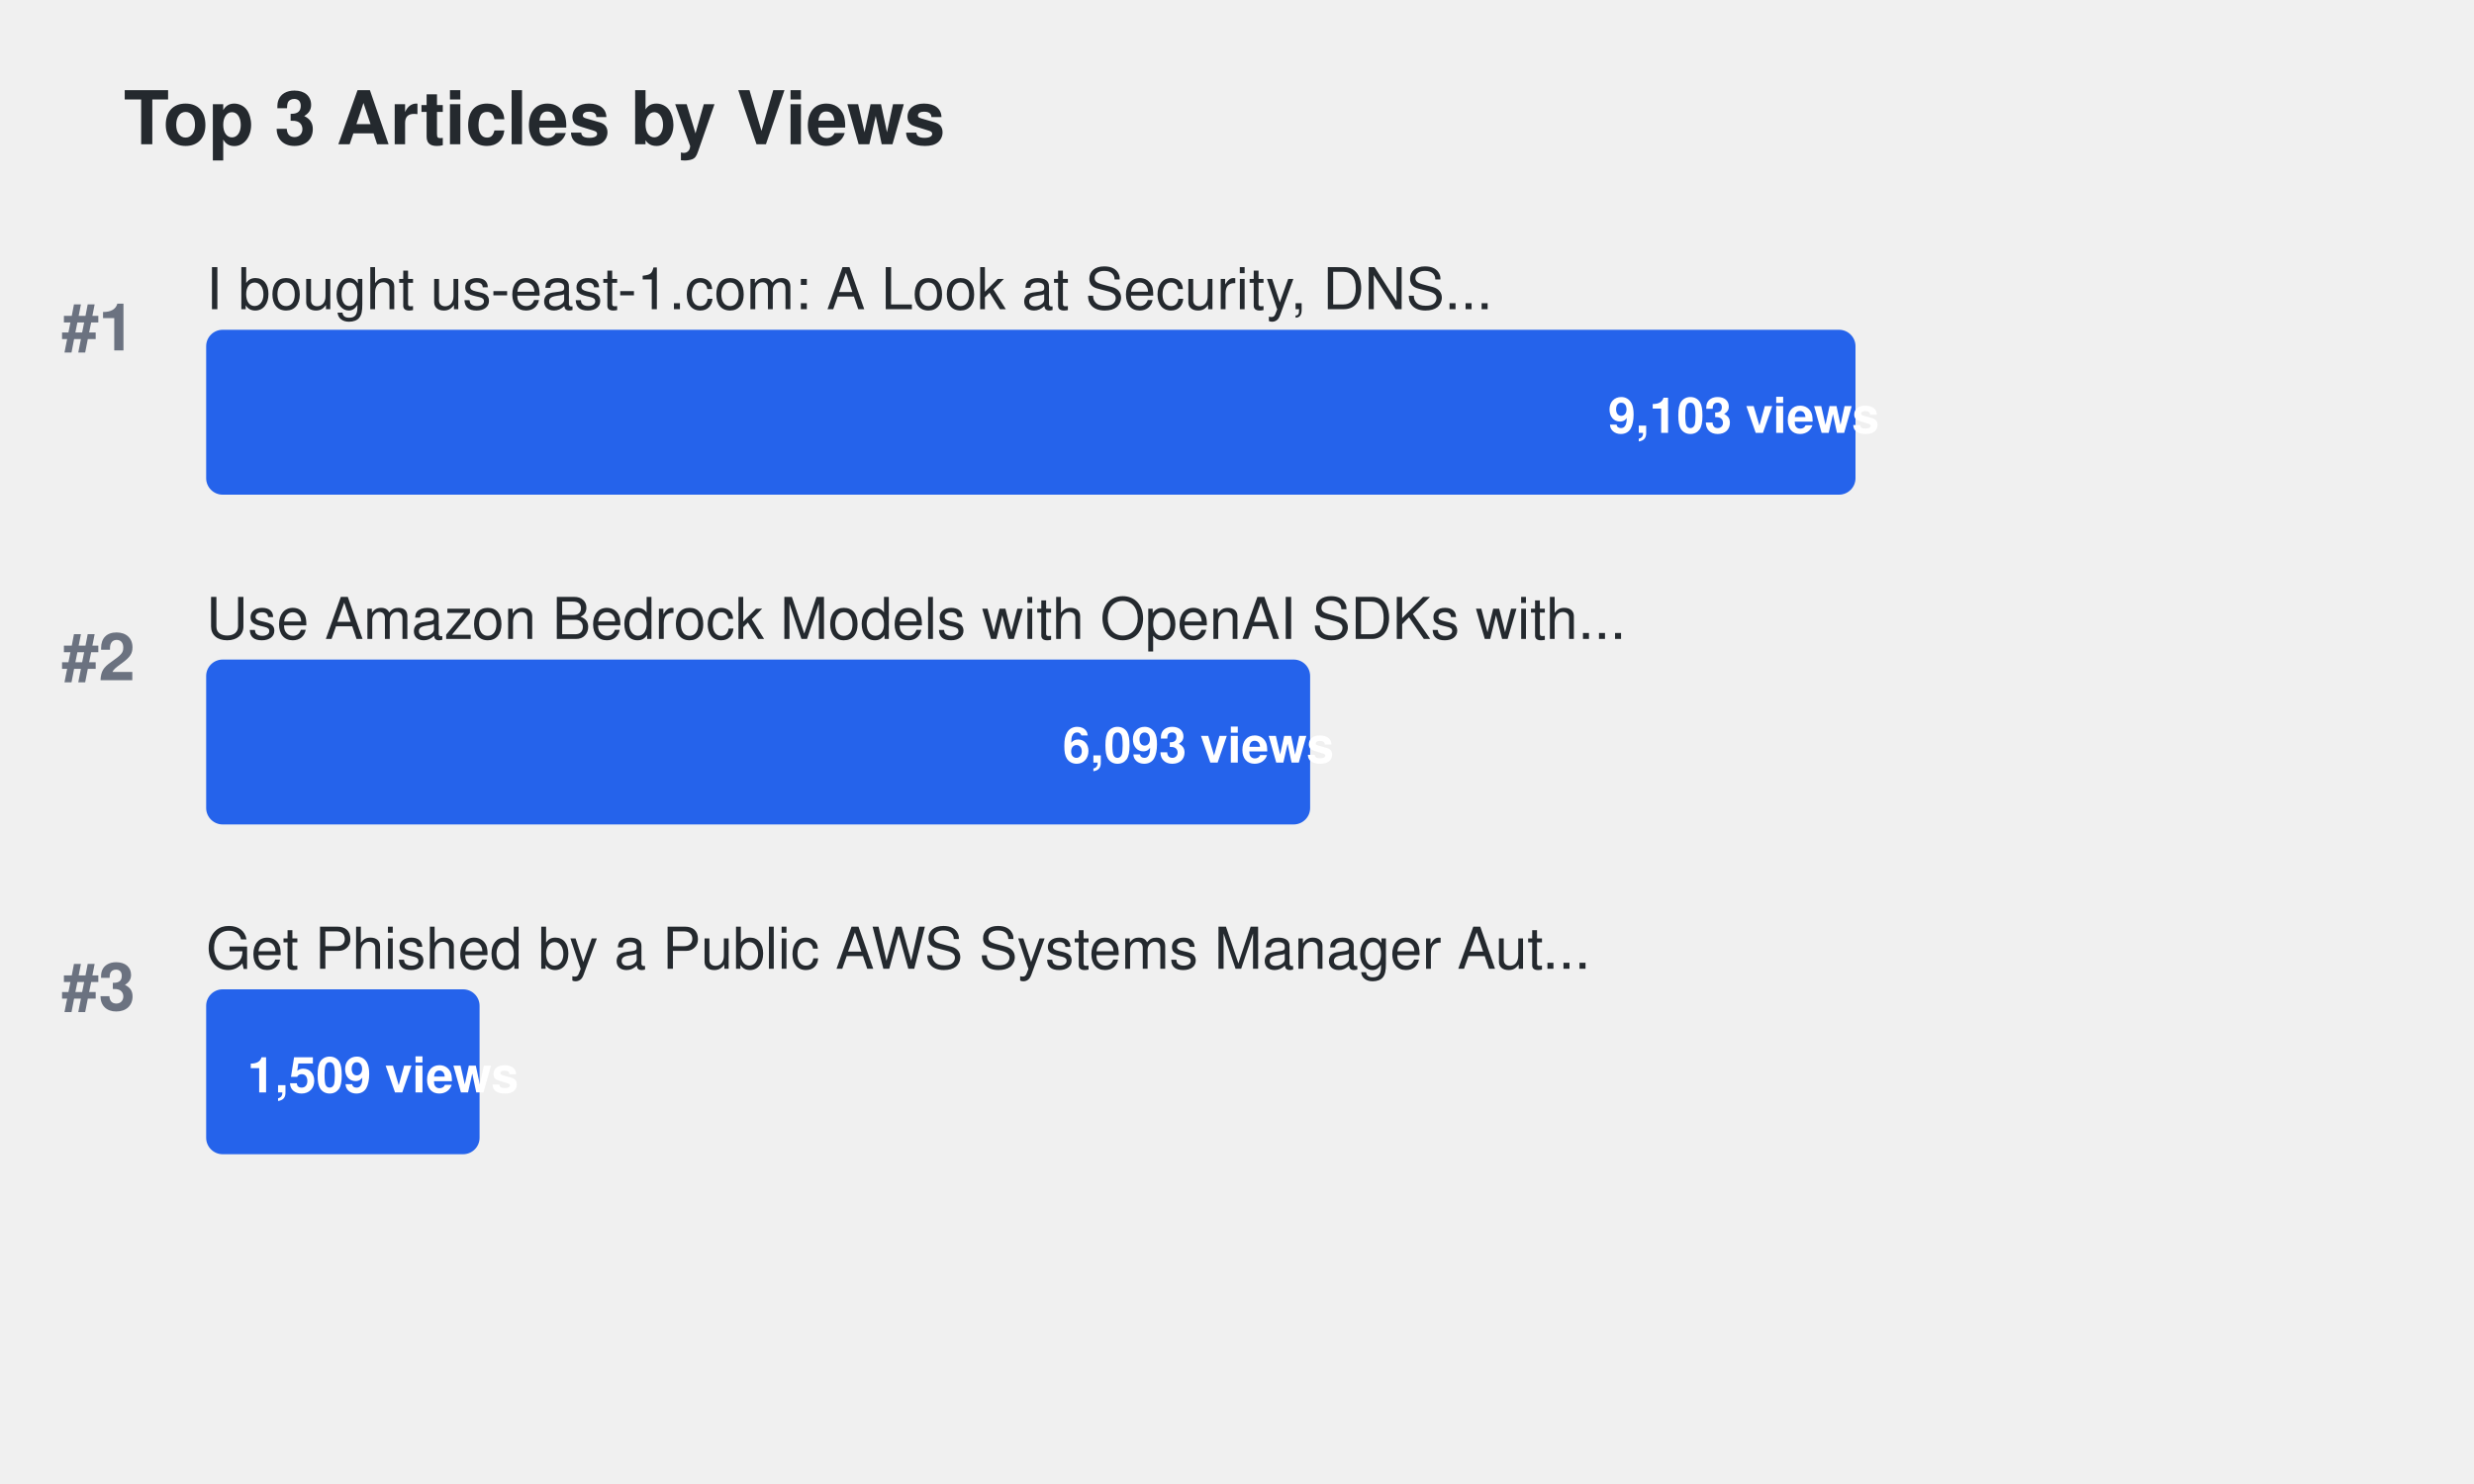
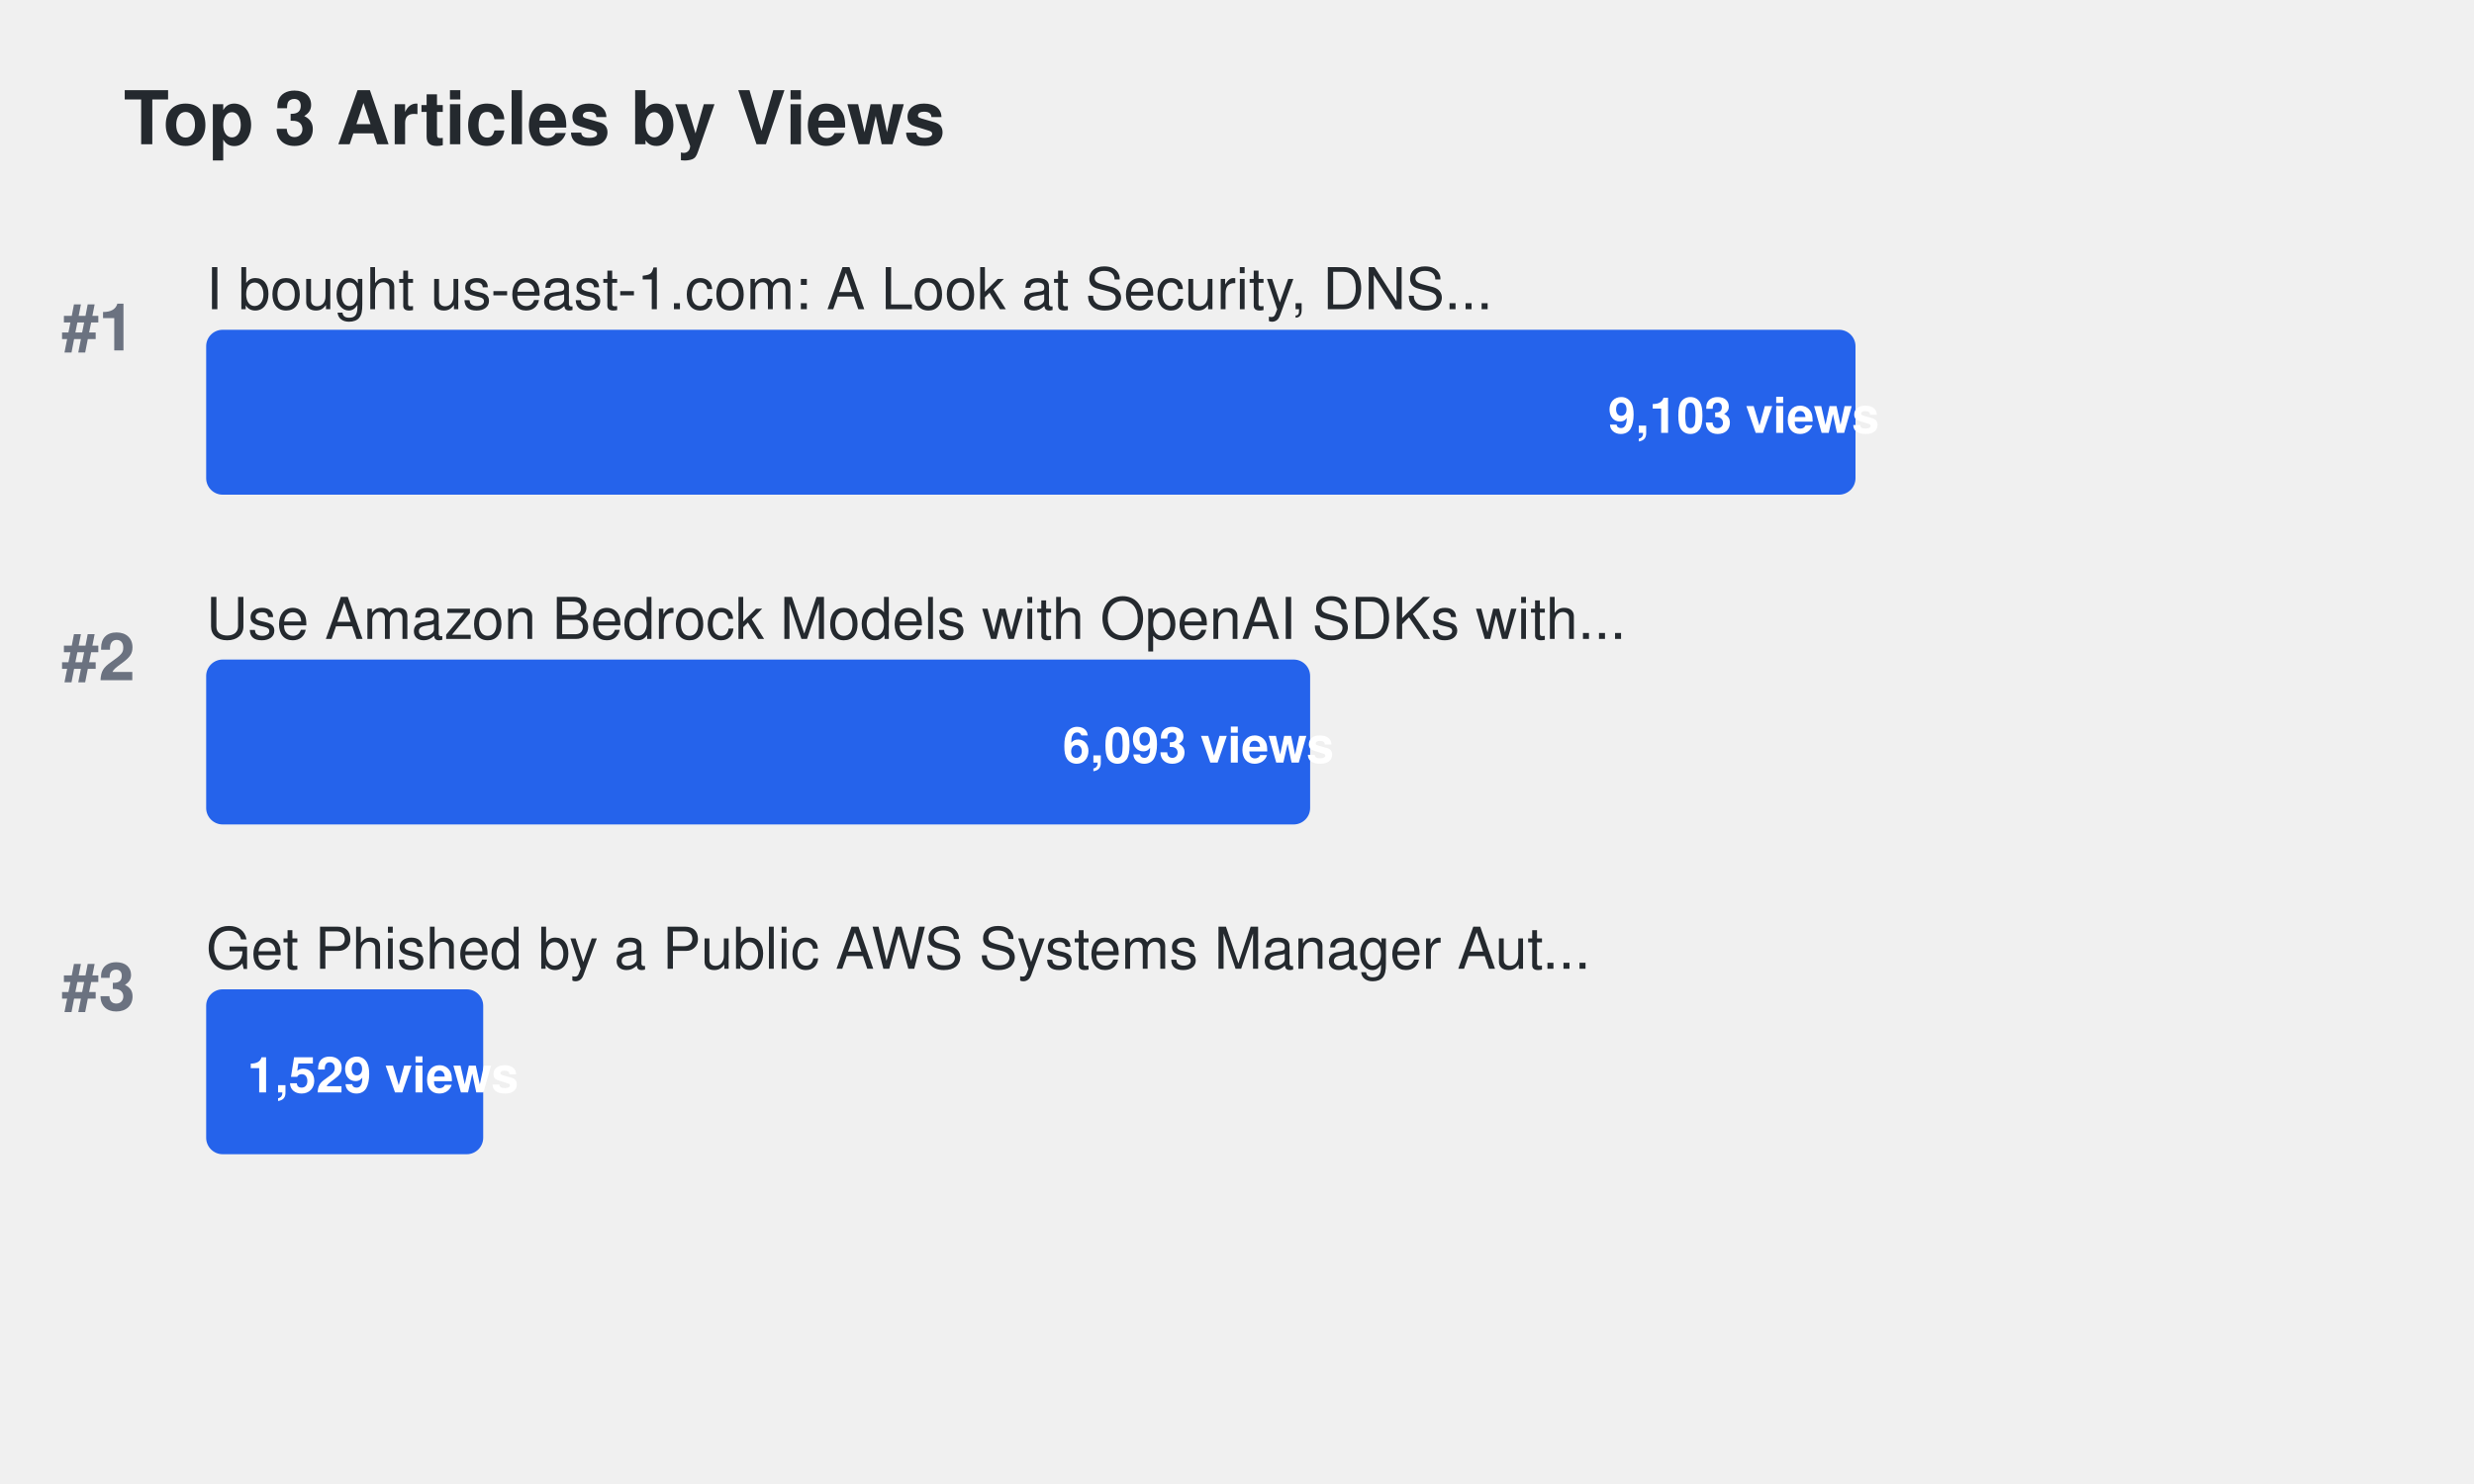
<svg xmlns="http://www.w3.org/2000/svg" width="600" height="360">
  <defs>
    <style>
.title { font-family: -apple-system, BlinkMacSystemFont, "Segoe UI", Helvetica, Arial, sans-serif; font-size: 18px; font-weight: 600; fill: #24292e; }
.article-title { font-family: -apple-system, BlinkMacSystemFont, "Segoe UI", Helvetica, Arial, sans-serif; font-size: 14px; font-weight: 500; fill: #24292e; }
.metric-value { font-family: -apple-system, BlinkMacSystemFont, "Segoe UI", Helvetica, Arial, sans-serif; font-size: 12px; font-weight: 600; fill: #ffffff; }
.rank { font-family: -apple-system, BlinkMacSystemFont, "Segoe UI", Helvetica, Arial, sans-serif; font-size: 16px; font-weight: 700; fill: #6b7280; }
.bar { rx: 4; ry: 4; }
.bar:hover { opacity: 0.8; cursor: pointer; }
a { text-decoration: none; }
a:hover .article-title { fill: #0969da; text-decoration: underline; }
a:hover .bar { opacity: 0.9; }
</style>
  </defs>
  <text x="30" y="35" class="title">Top 3 Articles by Views</text>
  <text x="15" y="85" class="rank">#1</text>
  <a href="https://dev.to/aws-builders/i-bought-us-east-1com-a-look-at-security-dns-traffic-and-protecting-aws-users-15ng" target="_blank">
    <text x="50" y="75" class="article-title">I bought us-east-1.com: A Look at Security, DNS...</text>
    <rect x="50" y="80" width="400.0" height="40" fill="#2563eb" class="bar">
</rect>
    <text x="390.0" y="105" class="metric-value" fill="#ffffff">9,103 views</text>
  </a>
  <text x="15" y="165" class="rank">#2</text>
  <a href="https://dev.to/aws-builders/use-amazon-bedrock-models-via-an-openai-api-compatible-serverless-endpoint-now-without-fixed-cost-5hf5" target="_blank">
    <text x="50" y="155" class="article-title">Use Amazon Bedrock Models with OpenAI SDKs with...</text>
    <rect x="50" y="160" width="267.736" height="40" fill="#2563eb" class="bar">
</rect>
    <text x="257.736" y="185" class="metric-value" fill="#ffffff">6,093 views</text>
  </a>
  <text x="15" y="245" class="rank">#3</text>
  <a href="https://dev.to/aws-builders/get-phished-by-a-public-aws-systems-manager-automation-document-2die" target="_blank">
    <text x="50" y="235" class="article-title">Get Phished by a Public AWS Systems Manager Aut...</text>
-     <rect x="50" y="240" width="66.308" height="40" fill="#2563eb" class="bar">
+     <rect x="50" y="240" width="67.187" height="40" fill="#2563eb" class="bar">
</rect>
-     <text x="60" y="265" class="metric-value" fill="#24292e">1,509 views</text>
+     <text x="60" y="265" class="metric-value" fill="#24292e">1,529 views</text>
  </a>
</svg>
